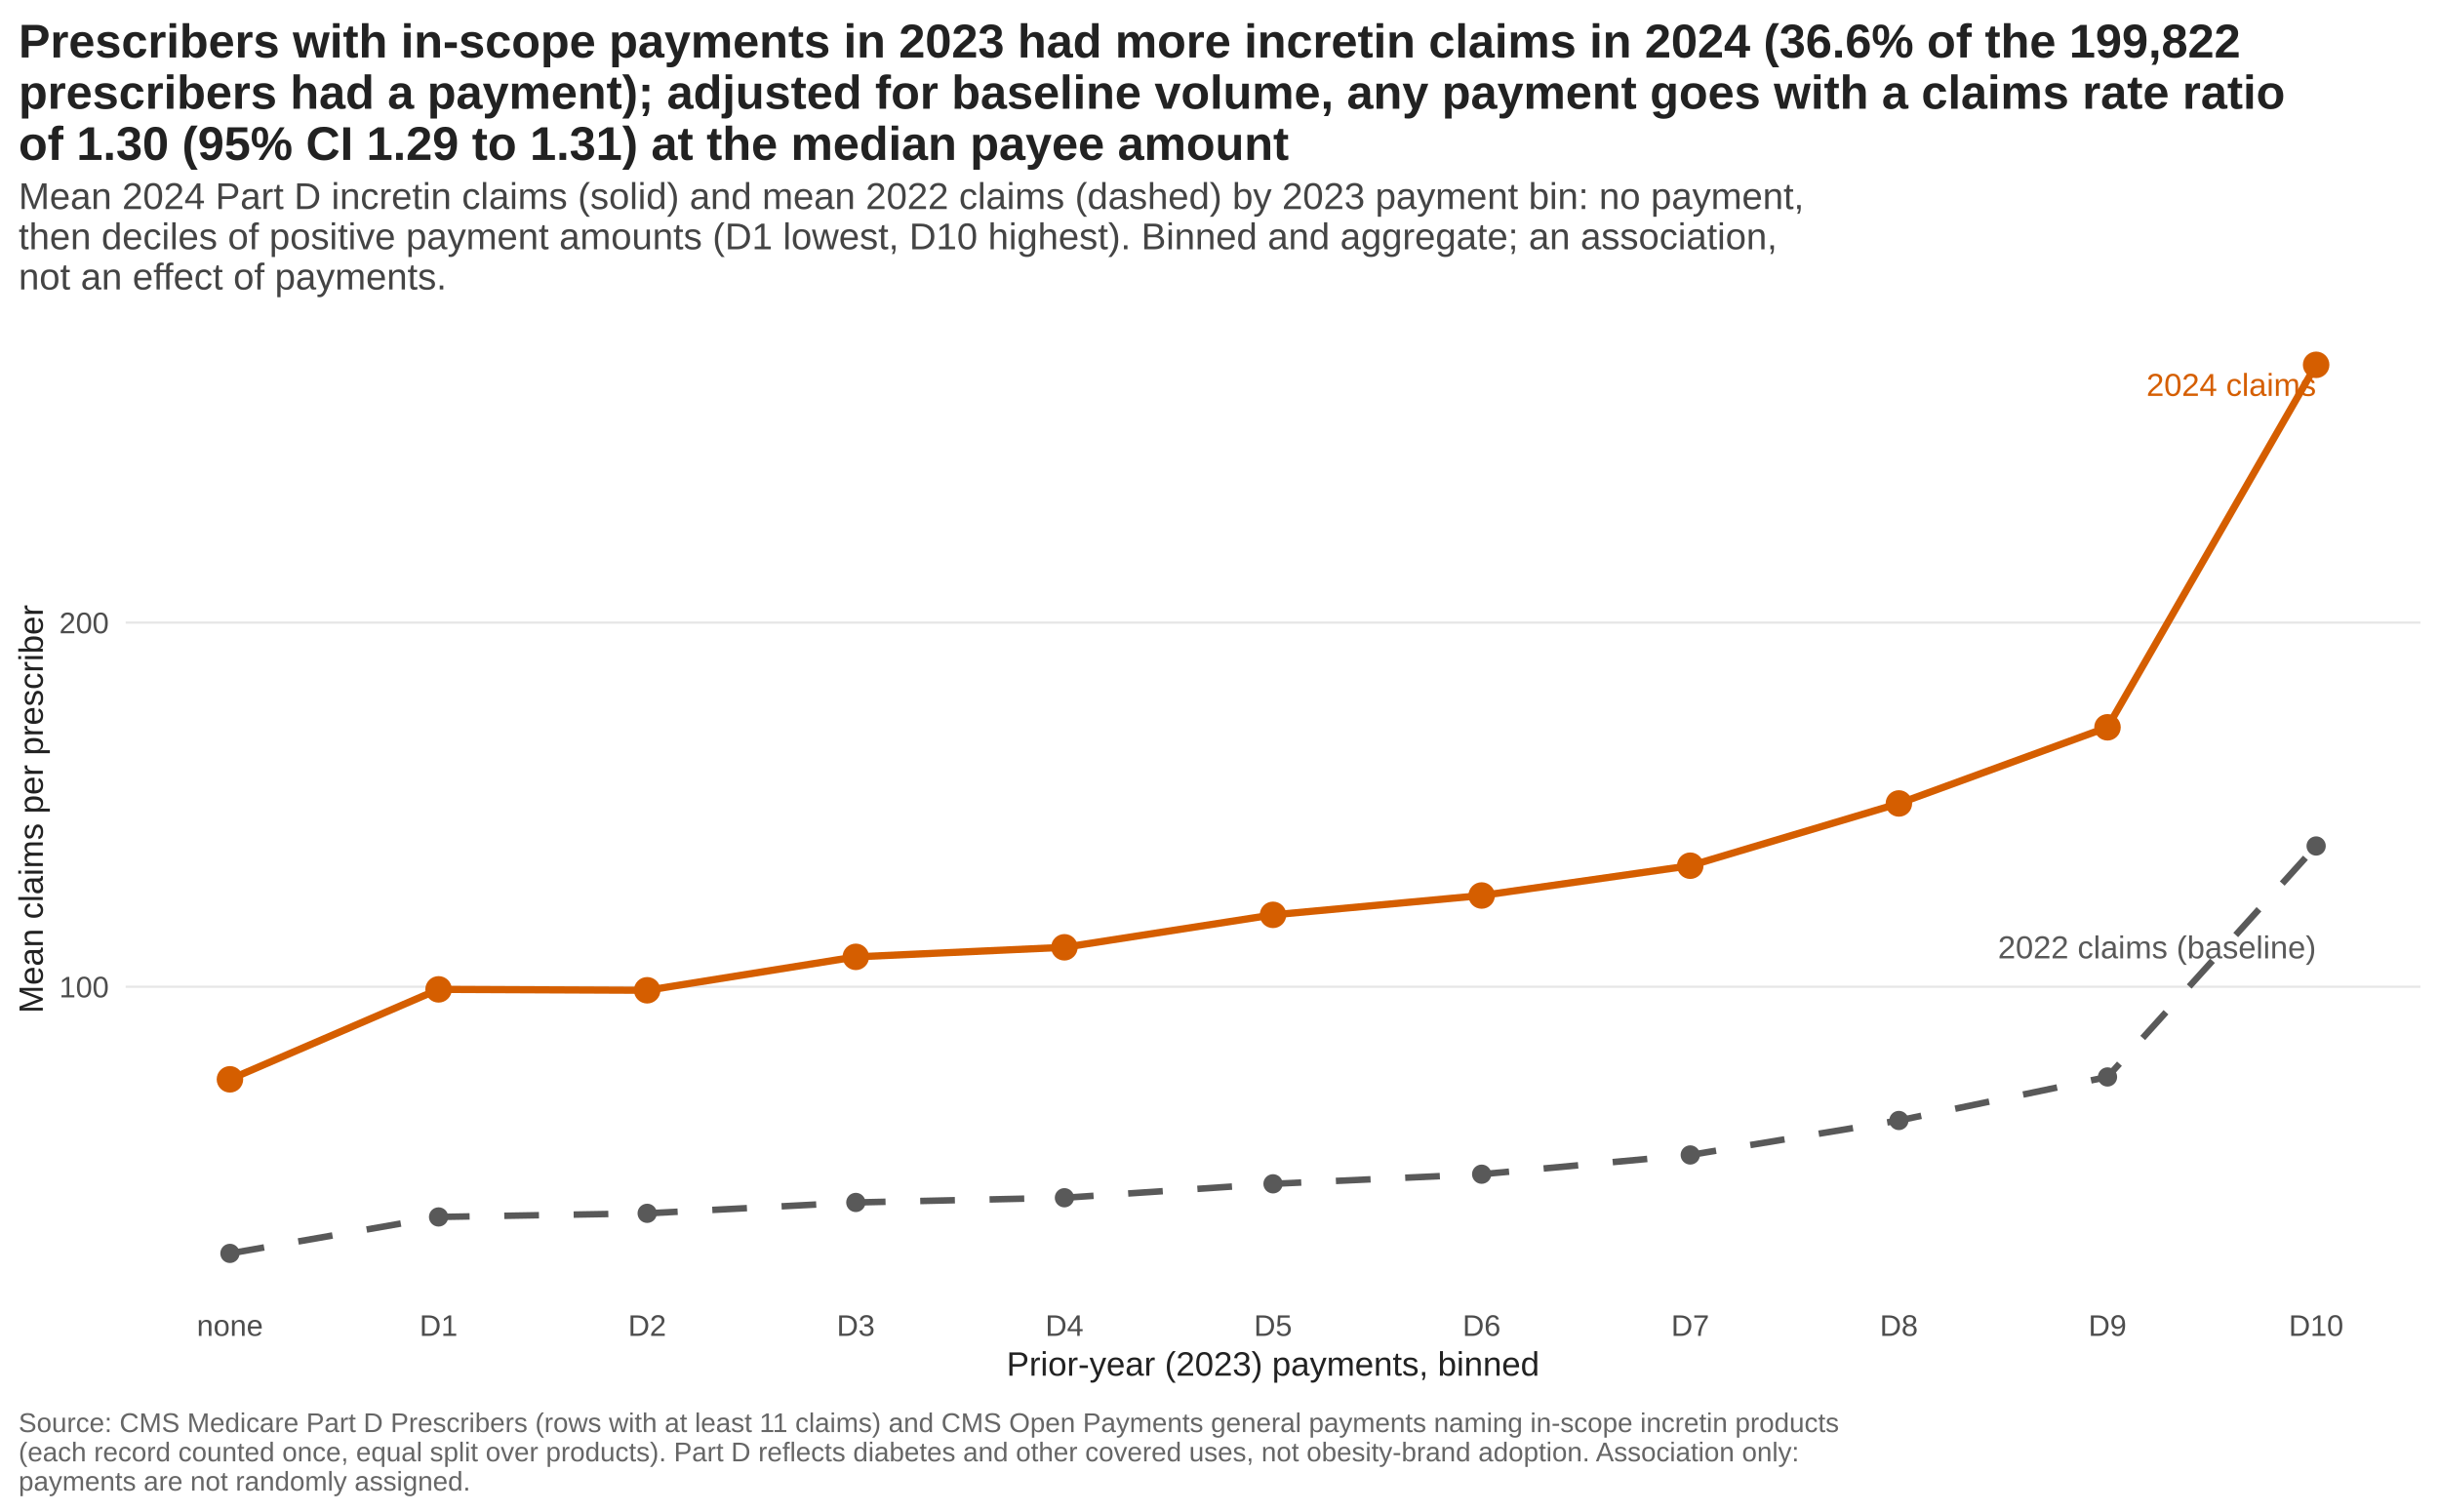
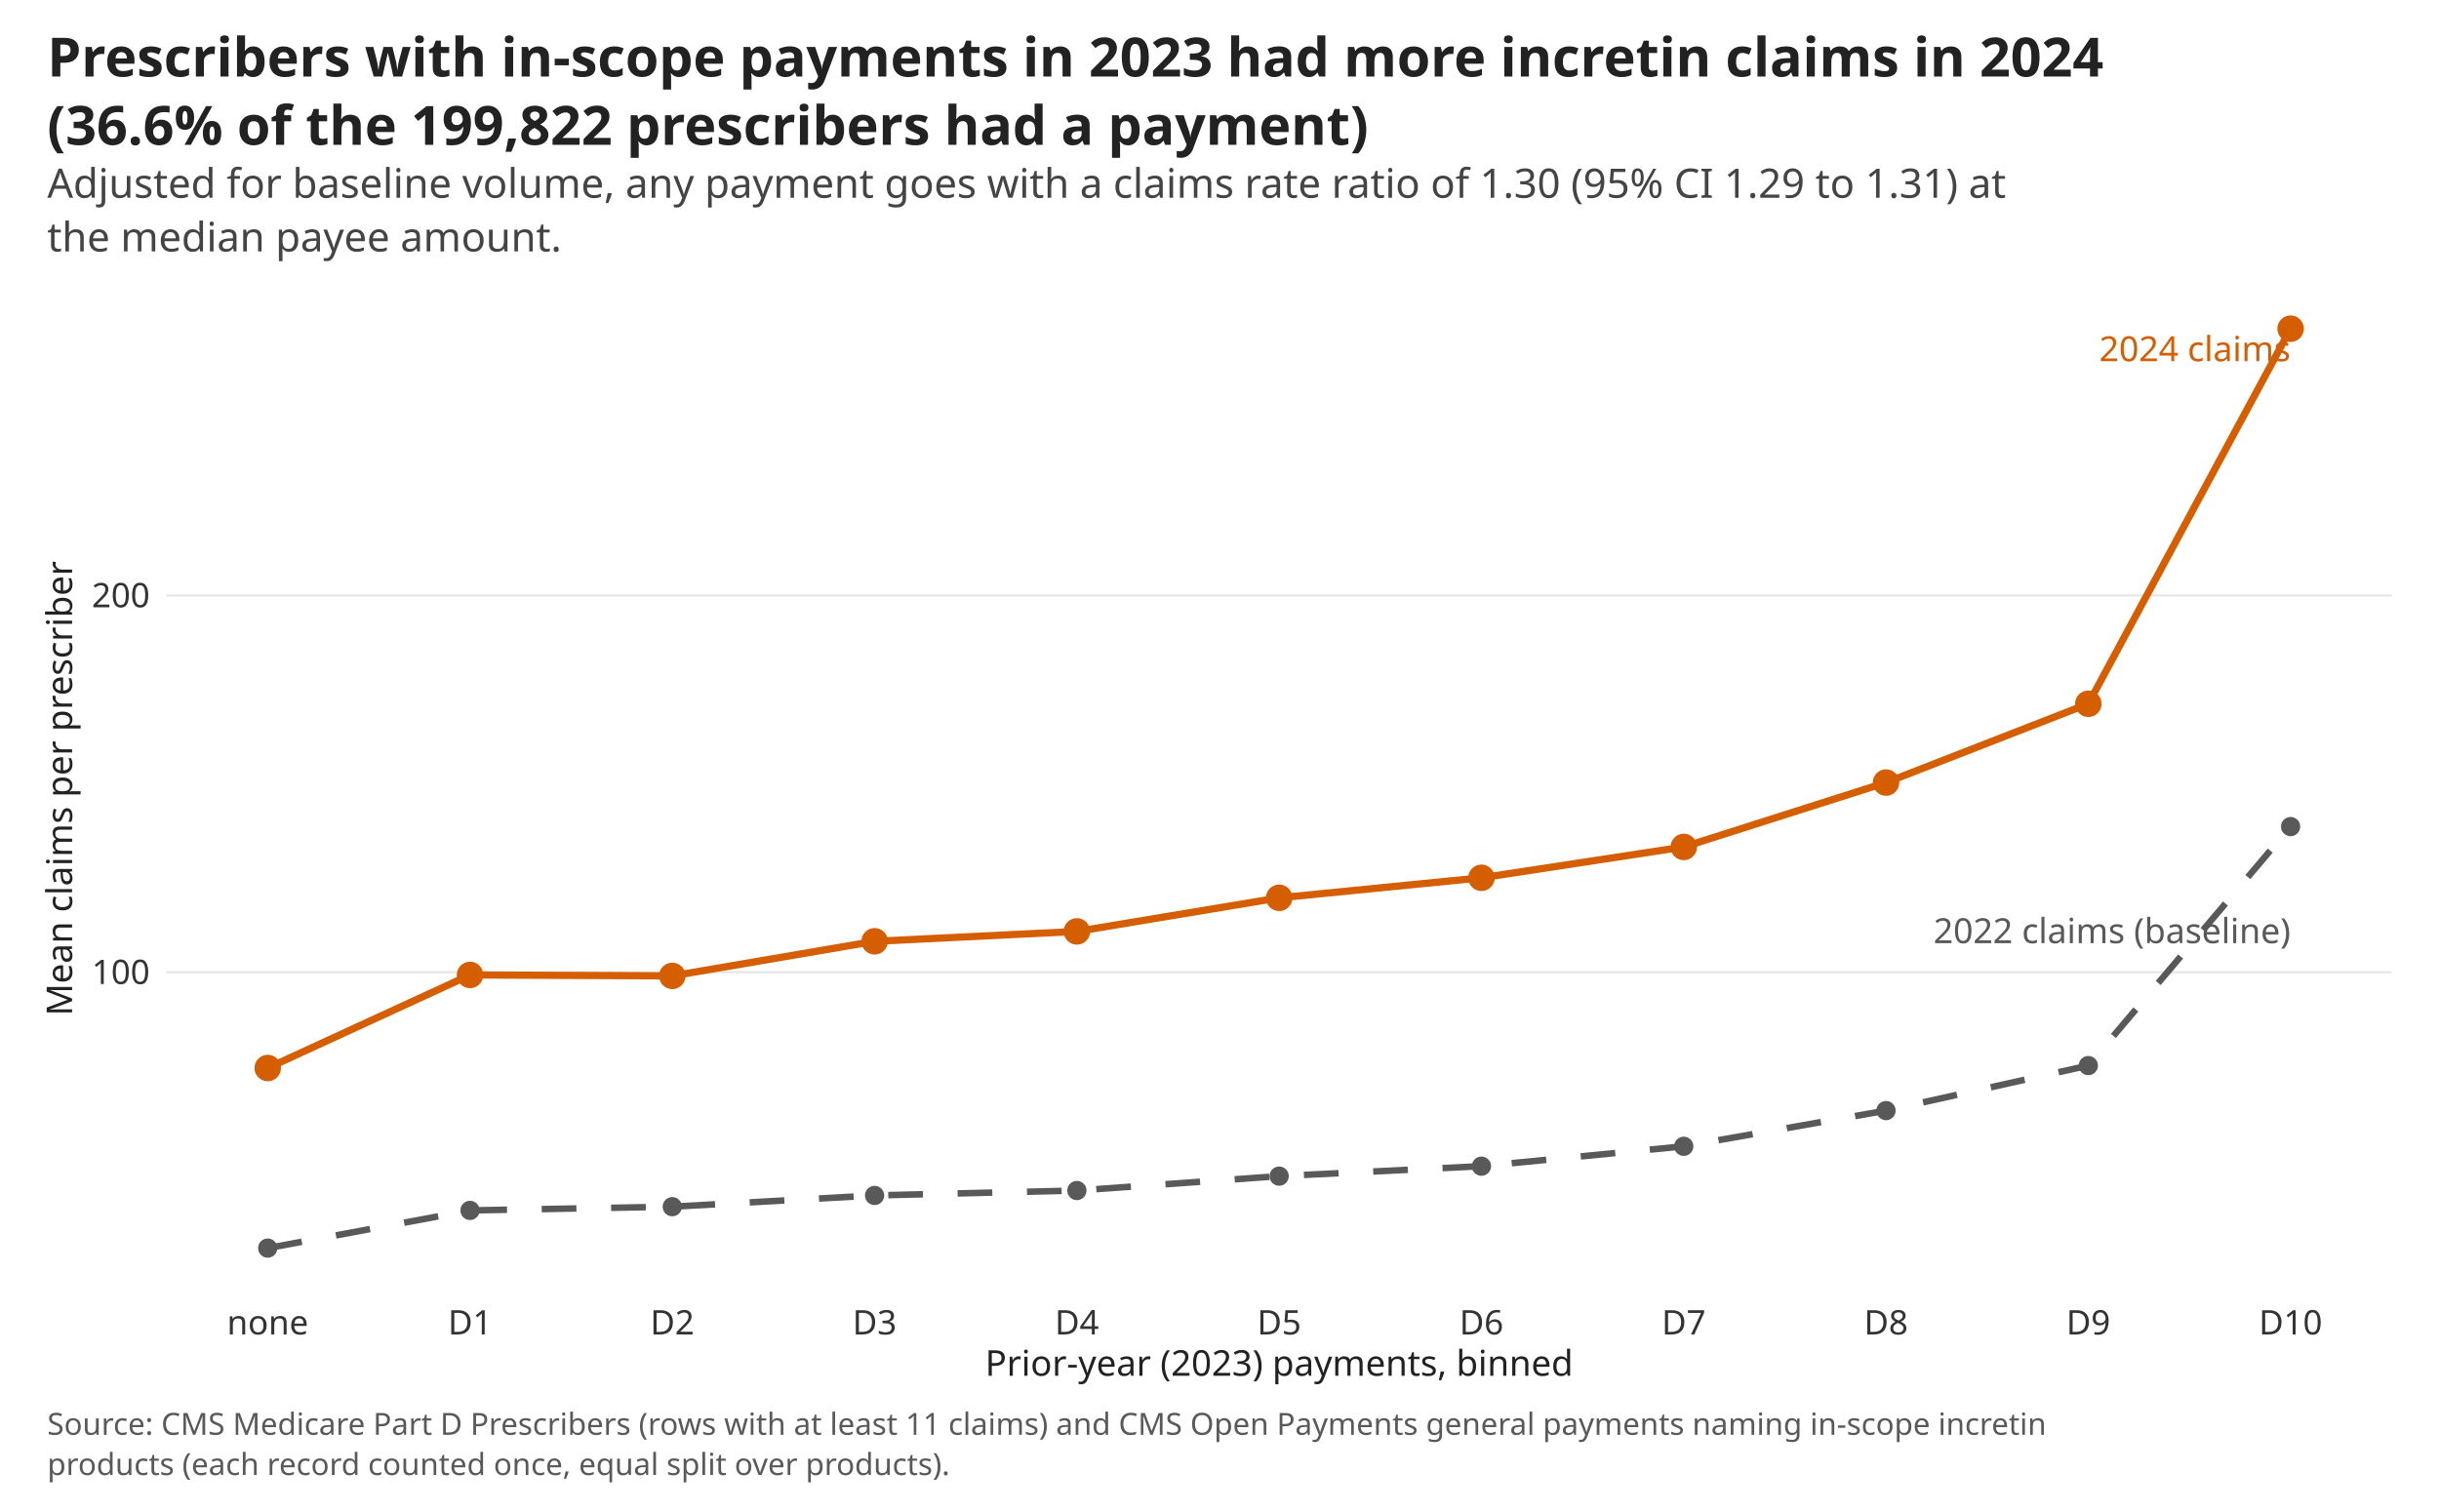
<svg xmlns="http://www.w3.org/2000/svg" width="720.00pt" height="446.40pt" viewBox="0 0 720.00 446.40">
  <g class="svglite">
    <defs>
      <style type="text/css">
    .svglite line, .svglite polyline, .svglite polygon, .svglite path, .svglite rect, .svglite circle {
      fill: none;
      stroke: #000000;
      stroke-linecap: round;
      stroke-linejoin: round;
      stroke-miterlimit: 10.00;
    }
    .svglite text {
      white-space: pre;
    }
    .svglite g.glyphgroup path {
      fill: inherit;
      stroke: none;
    }
  </style>
    </defs>
    <rect width="100%" height="100%" style="stroke: none; fill: #FFFFFF;" />
    <defs>
      <clipPath id="cpMC4wMHw3MjAuMDB8MC4wMHw0NDYuNDA=">
        <rect x="0.00" y="0.00" width="720.00" height="446.40" />
      </clipPath>
    </defs>
    <g clip-path="url(#cpMC4wMHw3MjAuMDB8MC4wMHw0NDYuNDA=)">
-       <rect x="0.00" y="0.00" width="720.00" height="446.40" style="stroke-width: 1.07; stroke: none; fill: #FFFFFF;" />
+       <rect x="0.00" y="-0" width="720.00" height="446.40" style="stroke-width: 1.07; stroke: none; fill: #FFFFFF;" />
    </g>
    <defs>
-       <clipPath id="cpMzcuMDl8NzE0LjUyfDk0LjYwfDM4My4xNw==">
-         <rect x="37.09" y="94.60" width="677.43" height="288.57" />
+       <clipPath id="cpNDkuMTd8NzA2LjA1fDgzLjQ3fDM4Mi4wNw==">
+         <rect x="49.17" y="83.47" width="656.88" height="298.60" />
      </clipPath>
    </defs>
-     <g clip-path="url(#cpMzcuMDl8NzE0LjUyfDk0LjYwfDM4My4xNw==)">
-       <polyline points="37.09,291.32 714.52,291.32 " style="stroke-width: 0.64; stroke: #E6E6E6; stroke-linecap: butt;" />
-       <polyline points="37.09,183.82 714.52,183.82 " style="stroke-width: 0.64; stroke: #E6E6E6; stroke-linecap: butt;" />
-       <polyline points="67.88,318.66 129.47,292.10 191.05,292.37 252.64,282.50 314.22,279.68 375.80,270.10 437.39,264.39 498.97,255.59 560.56,237.21 622.14,214.73 683.73,107.71 " style="stroke-width: 2.13; stroke: #D55E00; stroke-linecap: butt;" />
-       <circle cx="67.88" cy="318.66" r="3.56" style="stroke-width: 0.71; stroke: #D55E00; fill: #D55E00;" />
-       <circle cx="129.47" cy="292.10" r="3.56" style="stroke-width: 0.71; stroke: #D55E00; fill: #D55E00;" />
-       <circle cx="191.05" cy="292.37" r="3.56" style="stroke-width: 0.71; stroke: #D55E00; fill: #D55E00;" />
-       <circle cx="252.64" cy="282.50" r="3.56" style="stroke-width: 0.71; stroke: #D55E00; fill: #D55E00;" />
-       <circle cx="314.22" cy="279.68" r="3.56" style="stroke-width: 0.71; stroke: #D55E00; fill: #D55E00;" />
-       <circle cx="375.80" cy="270.10" r="3.56" style="stroke-width: 0.71; stroke: #D55E00; fill: #D55E00;" />
-       <circle cx="437.39" cy="264.39" r="3.56" style="stroke-width: 0.71; stroke: #D55E00; fill: #D55E00;" />
-       <circle cx="498.97" cy="255.59" r="3.56" style="stroke-width: 0.71; stroke: #D55E00; fill: #D55E00;" />
-       <circle cx="560.56" cy="237.21" r="3.56" style="stroke-width: 0.71; stroke: #D55E00; fill: #D55E00;" />
-       <circle cx="622.14" cy="214.73" r="3.56" style="stroke-width: 0.71; stroke: #D55E00; fill: #D55E00;" />
-       <circle cx="683.73" cy="107.71" r="3.56" style="stroke-width: 0.71; stroke: #D55E00; fill: #D55E00;" />
-       <polyline points="67.88,370.05 129.47,359.29 191.05,358.22 252.64,355.01 314.22,353.62 375.80,349.51 437.39,346.67 498.97,340.99 560.56,330.81 622.14,317.96 683.73,249.77 " style="stroke-width: 1.92; stroke: #595959; stroke-dasharray: 10.24,10.24; stroke-linecap: butt;" />
-       <circle cx="67.88" cy="370.05" r="2.49" style="stroke-width: 0.71; stroke: #595959; fill: #595959;" />
-       <circle cx="129.47" cy="359.29" r="2.49" style="stroke-width: 0.71; stroke: #595959; fill: #595959;" />
-       <circle cx="191.05" cy="358.22" r="2.49" style="stroke-width: 0.71; stroke: #595959; fill: #595959;" />
-       <circle cx="252.64" cy="355.01" r="2.49" style="stroke-width: 0.71; stroke: #595959; fill: #595959;" />
-       <circle cx="314.22" cy="353.62" r="2.49" style="stroke-width: 0.71; stroke: #595959; fill: #595959;" />
-       <circle cx="375.80" cy="349.51" r="2.49" style="stroke-width: 0.71; stroke: #595959; fill: #595959;" />
-       <circle cx="437.39" cy="346.67" r="2.49" style="stroke-width: 0.71; stroke: #595959; fill: #595959;" />
-       <circle cx="498.97" cy="340.99" r="2.49" style="stroke-width: 0.71; stroke: #595959; fill: #595959;" />
-       <circle cx="560.56" cy="330.81" r="2.49" style="stroke-width: 0.71; stroke: #595959; fill: #595959;" />
-       <circle cx="622.14" cy="317.96" r="2.49" style="stroke-width: 0.71; stroke: #595959; fill: #595959;" />
-       <circle cx="683.73" cy="249.77" r="2.49" style="stroke-width: 0.71; stroke: #595959; fill: #595959;" />
-       <text x="683.73" y="116.89" text-anchor="end" style="font-size: 9.39px;fill: #D55E00; font-family: &quot;Arial&quot;;" textLength="50.05px" lengthAdjust="spacingAndGlyphs">2024 claims</text>
-       <text x="683.73" y="282.94" text-anchor="end" style="font-size: 9.39px;fill: #595959; font-family: &quot;Arial&quot;;" textLength="93.84px" lengthAdjust="spacingAndGlyphs">2022 claims (baseline)</text>
+     <g clip-path="url(#cpNDkuMTd8NzA2LjA1fDgzLjQ3fDM4Mi4wNw==)">
+       <polyline points="49.17,287.03 706.05,287.03 " style="stroke-width: 0.64; stroke: #E6E6E6; stroke-linecap: butt;" />
+       <polyline points="49.17,175.80 706.05,175.80 " style="stroke-width: 0.64; stroke: #E6E6E6; stroke-linecap: butt;" />
+       <polyline points="79.03,315.32 138.75,287.84 198.46,288.12 258.18,277.91 317.90,274.99 377.61,265.07 437.33,259.16 497.05,250.05 556.76,231.04 616.48,207.78 676.19,97.04 " style="stroke-width: 2.13; stroke: #D55E00; stroke-linecap: butt;" />
+       <circle cx="79.03" cy="315.32" r="3.56" style="stroke-width: 0.71; stroke: #D55E00; fill: #D55E00;" />
+       <circle cx="138.75" cy="287.84" r="3.56" style="stroke-width: 0.71; stroke: #D55E00; fill: #D55E00;" />
+       <circle cx="198.46" cy="288.12" r="3.56" style="stroke-width: 0.71; stroke: #D55E00; fill: #D55E00;" />
+       <circle cx="258.18" cy="277.91" r="3.56" style="stroke-width: 0.71; stroke: #D55E00; fill: #D55E00;" />
+       <circle cx="317.90" cy="274.99" r="3.56" style="stroke-width: 0.71; stroke: #D55E00; fill: #D55E00;" />
+       <circle cx="377.61" cy="265.07" r="3.56" style="stroke-width: 0.71; stroke: #D55E00; fill: #D55E00;" />
+       <circle cx="437.33" cy="259.16" r="3.56" style="stroke-width: 0.71; stroke: #D55E00; fill: #D55E00;" />
+       <circle cx="497.05" cy="250.05" r="3.56" style="stroke-width: 0.71; stroke: #D55E00; fill: #D55E00;" />
+       <circle cx="556.76" cy="231.04" r="3.56" style="stroke-width: 0.71; stroke: #D55E00; fill: #D55E00;" />
+       <circle cx="616.48" cy="207.78" r="3.56" style="stroke-width: 0.71; stroke: #D55E00; fill: #D55E00;" />
+       <circle cx="676.19" cy="97.04" r="3.56" style="stroke-width: 0.71; stroke: #D55E00; fill: #D55E00;" />
+       <polyline points="79.03,368.49 138.75,357.36 198.46,356.26 258.18,352.94 317.90,351.49 377.61,347.24 437.33,344.30 497.05,338.43 556.76,327.89 616.48,314.60 676.19,244.04 " style="stroke-width: 1.92; stroke: #595959; stroke-dasharray: 10.24,10.24; stroke-linecap: butt;" />
+       <circle cx="79.03" cy="368.49" r="2.49" style="stroke-width: 0.71; stroke: #595959; fill: #595959;" />
+       <circle cx="138.75" cy="357.36" r="2.49" style="stroke-width: 0.71; stroke: #595959; fill: #595959;" />
+       <circle cx="198.46" cy="356.26" r="2.49" style="stroke-width: 0.71; stroke: #595959; fill: #595959;" />
+       <circle cx="258.18" cy="352.94" r="2.49" style="stroke-width: 0.71; stroke: #595959; fill: #595959;" />
+       <circle cx="317.90" cy="351.49" r="2.49" style="stroke-width: 0.71; stroke: #595959; fill: #595959;" />
+       <circle cx="377.61" cy="347.24" r="2.49" style="stroke-width: 0.71; stroke: #595959; fill: #595959;" />
+       <circle cx="437.33" cy="344.30" r="2.49" style="stroke-width: 0.71; stroke: #595959; fill: #595959;" />
+       <circle cx="497.05" cy="338.43" r="2.49" style="stroke-width: 0.71; stroke: #595959; fill: #595959;" />
+       <circle cx="556.76" cy="327.89" r="2.49" style="stroke-width: 0.71; stroke: #595959; fill: #595959;" />
+       <circle cx="616.48" cy="314.60" r="2.49" style="stroke-width: 0.71; stroke: #595959; fill: #595959;" />
+       <circle cx="676.19" cy="244.04" r="2.49" style="stroke-width: 0.71; stroke: #595959; fill: #595959;" />
+       <text x="676.19" y="106.64" text-anchor="end" style="font-size: 10.24px;fill: #D55E00; font-family: &quot;IBM Plex Sans&quot;;" textLength="56.86px" lengthAdjust="spacingAndGlyphs">2024 claims</text>
+       <text x="676.19" y="278.45" text-anchor="end" style="font-size: 10.24px;fill: #595959; font-family: &quot;IBM Plex Sans&quot;;" textLength="104.92px" lengthAdjust="spacingAndGlyphs">2022 claims (baseline)</text>
    </g>
    <g clip-path="url(#cpMC4wMHw3MjAuMDB8MC4wMHw0NDYuNDA=)">
-       <text x="32.16" y="294.47" text-anchor="end" style="font-size: 8.80px;fill: #4D4D4D; font-family: &quot;Arial&quot;;" textLength="14.67px" lengthAdjust="spacingAndGlyphs">100</text>
-       <text x="32.16" y="186.97" text-anchor="end" style="font-size: 8.80px;fill: #4D4D4D; font-family: &quot;Arial&quot;;" textLength="14.67px" lengthAdjust="spacingAndGlyphs">200</text>
-       <text x="67.88" y="394.40" text-anchor="middle" style="font-size: 8.80px;fill: #4D4D4D; font-family: &quot;Arial&quot;;" textLength="19.56px" lengthAdjust="spacingAndGlyphs">none</text>
-       <text x="129.47" y="394.40" text-anchor="middle" style="font-size: 8.80px;fill: #4D4D4D; font-family: &quot;Arial&quot;;" textLength="11.25px" lengthAdjust="spacingAndGlyphs">D1</text>
-       <text x="191.05" y="394.40" text-anchor="middle" style="font-size: 8.80px;fill: #4D4D4D; font-family: &quot;Arial&quot;;" textLength="11.25px" lengthAdjust="spacingAndGlyphs">D2</text>
-       <text x="252.64" y="394.40" text-anchor="middle" style="font-size: 8.80px;fill: #4D4D4D; font-family: &quot;Arial&quot;;" textLength="11.25px" lengthAdjust="spacingAndGlyphs">D3</text>
-       <text x="314.22" y="394.40" text-anchor="middle" style="font-size: 8.80px;fill: #4D4D4D; font-family: &quot;Arial&quot;;" textLength="11.25px" lengthAdjust="spacingAndGlyphs">D4</text>
-       <text x="375.80" y="394.40" text-anchor="middle" style="font-size: 8.80px;fill: #4D4D4D; font-family: &quot;Arial&quot;;" textLength="11.25px" lengthAdjust="spacingAndGlyphs">D5</text>
-       <text x="437.39" y="394.40" text-anchor="middle" style="font-size: 8.80px;fill: #4D4D4D; font-family: &quot;Arial&quot;;" textLength="11.25px" lengthAdjust="spacingAndGlyphs">D6</text>
-       <text x="498.97" y="394.40" text-anchor="middle" style="font-size: 8.80px;fill: #4D4D4D; font-family: &quot;Arial&quot;;" textLength="11.25px" lengthAdjust="spacingAndGlyphs">D7</text>
-       <text x="560.56" y="394.40" text-anchor="middle" style="font-size: 8.80px;fill: #4D4D4D; font-family: &quot;Arial&quot;;" textLength="11.25px" lengthAdjust="spacingAndGlyphs">D8</text>
-       <text x="622.14" y="394.40" text-anchor="middle" style="font-size: 8.80px;fill: #4D4D4D; font-family: &quot;Arial&quot;;" textLength="11.25px" lengthAdjust="spacingAndGlyphs">D9</text>
-       <text x="683.73" y="394.40" text-anchor="middle" style="font-size: 8.80px;fill: #4D4D4D; font-family: &quot;Arial&quot;;" textLength="16.14px" lengthAdjust="spacingAndGlyphs">D10</text>
-       <text x="375.80" y="406.15" text-anchor="middle" style="font-size: 10.00px;fill: #222222; font-family: &quot;Arial&quot;;" textLength="157.31px" lengthAdjust="spacingAndGlyphs">Prior-year (2023) payments, binned</text>
-       <text transform="translate(12.64,238.88) rotate(-90)" text-anchor="middle" style="font-size: 10.00px;fill: #222222; font-family: &quot;Arial&quot;;" textLength="120.59px" lengthAdjust="spacingAndGlyphs">Mean claims per prescriber</text>
-       <text x="5.48" y="61.71" style="font-size: 11.00px;fill: #444444; font-family: &quot;Arial&quot;;" textLength="527.41px" lengthAdjust="spacingAndGlyphs">Mean 2024 Part D incretin claims (solid) and mean 2022 claims (dashed) by 2023 payment bin: no payment,</text>
-       <text x="5.48" y="73.59" style="font-size: 11.00px;fill: #444444; font-family: &quot;Arial&quot;;" textLength="519.56px" lengthAdjust="spacingAndGlyphs">then deciles of positive payment amounts (D1 lowest, D10 highest). Binned and aggregate; an association,</text>
-       <text x="5.48" y="85.47" style="font-size: 11.00px;fill: #444444; font-family: &quot;Arial&quot;;" textLength="126.52px" lengthAdjust="spacingAndGlyphs">not an effect of payments.</text>
-       <text x="5.48" y="16.97" style="font-size: 14.00px; font-weight: bold;fill: #222222; font-family: &quot;Arial&quot;;" textLength="655.72px" lengthAdjust="spacingAndGlyphs">Prescribers with in-scope payments in 2023 had more incretin claims in 2024 (36.6% of the 199,822</text>
-       <text x="5.48" y="32.09" style="font-size: 14.00px; font-weight: bold;fill: #222222; font-family: &quot;Arial&quot;;" textLength="668.86px" lengthAdjust="spacingAndGlyphs">prescribers had a payment); adjusted for baseline volume, any payment goes with a claims rate ratio</text>
-       <text x="5.48" y="47.21" style="font-size: 14.00px; font-weight: bold;fill: #222222; font-family: &quot;Arial&quot;;" textLength="374.86px" lengthAdjust="spacingAndGlyphs">of 1.30 (95% CI 1.29 to 1.31) at the median payee amount</text>
-       <text x="5.48" y="422.80" style="font-size: 8.00px;fill: #666666; font-family: &quot;Arial&quot;;" textLength="537.75px" lengthAdjust="spacingAndGlyphs">Source: CMS Medicare Part D Prescribers (rows with at least 11 claims) and CMS Open Payments general payments naming in-scope incretin products</text>
-       <text x="5.48" y="431.44" style="font-size: 8.00px;fill: #666666; font-family: &quot;Arial&quot;;" textLength="525.91px" lengthAdjust="spacingAndGlyphs">(each record counted once, equal split over products). Part D reflects diabetes and other covered uses, not obesity-brand adoption. Association only:</text>
-       <text x="5.48" y="440.08" style="font-size: 8.00px;fill: #666666; font-family: &quot;Arial&quot;;" textLength="133.48px" lengthAdjust="spacingAndGlyphs">payments are not randomly assigned.</text>
+       <text x="44.24" y="290.52" text-anchor="end" style="font-size: 10.00px;fill: #333333; font-family: &quot;IBM Plex Sans&quot;;" textLength="18.00px" lengthAdjust="spacingAndGlyphs">100</text>
+       <text x="44.24" y="179.29" text-anchor="end" style="font-size: 10.00px;fill: #333333; font-family: &quot;IBM Plex Sans&quot;;" textLength="18.00px" lengthAdjust="spacingAndGlyphs">200</text>
+       <text x="79.03" y="393.98" text-anchor="middle" style="font-size: 10.00px;fill: #333333; font-family: &quot;IBM Plex Sans&quot;;" textLength="22.45px" lengthAdjust="spacingAndGlyphs">none</text>
+       <text x="138.75" y="393.98" text-anchor="middle" style="font-size: 10.00px;fill: #333333; font-family: &quot;IBM Plex Sans&quot;;" textLength="12.70px" lengthAdjust="spacingAndGlyphs">D1</text>
+       <text x="198.46" y="393.98" text-anchor="middle" style="font-size: 10.00px;fill: #333333; font-family: &quot;IBM Plex Sans&quot;;" textLength="12.70px" lengthAdjust="spacingAndGlyphs">D2</text>
+       <text x="258.18" y="393.98" text-anchor="middle" style="font-size: 10.00px;fill: #333333; font-family: &quot;IBM Plex Sans&quot;;" textLength="12.70px" lengthAdjust="spacingAndGlyphs">D3</text>
+       <text x="317.90" y="393.98" text-anchor="middle" style="font-size: 10.00px;fill: #333333; font-family: &quot;IBM Plex Sans&quot;;" textLength="12.70px" lengthAdjust="spacingAndGlyphs">D4</text>
+       <text x="377.61" y="393.98" text-anchor="middle" style="font-size: 10.00px;fill: #333333; font-family: &quot;IBM Plex Sans&quot;;" textLength="12.70px" lengthAdjust="spacingAndGlyphs">D5</text>
+       <text x="437.33" y="393.98" text-anchor="middle" style="font-size: 10.00px;fill: #333333; font-family: &quot;IBM Plex Sans&quot;;" textLength="12.70px" lengthAdjust="spacingAndGlyphs">D6</text>
+       <text x="497.05" y="393.98" text-anchor="middle" style="font-size: 10.00px;fill: #333333; font-family: &quot;IBM Plex Sans&quot;;" textLength="12.70px" lengthAdjust="spacingAndGlyphs">D7</text>
+       <text x="556.76" y="393.98" text-anchor="middle" style="font-size: 10.00px;fill: #333333; font-family: &quot;IBM Plex Sans&quot;;" textLength="12.70px" lengthAdjust="spacingAndGlyphs">D8</text>
+       <text x="616.48" y="393.98" text-anchor="middle" style="font-size: 10.00px;fill: #333333; font-family: &quot;IBM Plex Sans&quot;;" textLength="12.70px" lengthAdjust="spacingAndGlyphs">D9</text>
+       <text x="676.19" y="393.98" text-anchor="middle" style="font-size: 10.00px;fill: #333333; font-family: &quot;IBM Plex Sans&quot;;" textLength="18.70px" lengthAdjust="spacingAndGlyphs">D10</text>
+       <text x="377.61" y="406.17" text-anchor="middle" style="font-size: 10.50px;fill: #222222; font-family: &quot;IBM Plex Sans&quot;;" textLength="168.36px" lengthAdjust="spacingAndGlyphs">Prior-year (2023) payments, binned</text>
+       <text transform="translate(21.28,232.77) rotate(-90)" text-anchor="middle" style="font-size: 10.50px;fill: #222222; font-family: &quot;IBM Plex Sans&quot;;" textLength="127.97px" lengthAdjust="spacingAndGlyphs">Mean claims per prescriber</text>
+       <text x="13.95" y="58.39" style="font-size: 12.00px;fill: #444444; font-family: &quot;IBM Plex Sans&quot;;" textLength="560.11px" lengthAdjust="spacingAndGlyphs">Adjusted for baseline volume, any payment goes with a claims rate ratio of 1.30 (95% CI 1.29 to 1.31) at</text>
+       <text x="13.95" y="74.23" style="font-size: 12.00px;fill: #444444; font-family: &quot;IBM Plex Sans&quot;;" textLength="143.45px" lengthAdjust="spacingAndGlyphs">the median payee amount.</text>
+       <text x="13.95" y="22.59" style="font-size: 16.00px; font-weight: 600;fill: #222222; font-family: &quot;Source Serif 4&quot;;" textLength="554.80px" lengthAdjust="spacingAndGlyphs">Prescribers with in-scope payments in 2023 had more incretin claims in 2024</text>
+       <text x="13.95" y="42.75" style="font-size: 16.00px; font-weight: 600;fill: #222222; font-family: &quot;Source Serif 4&quot;;" textLength="356.03px" lengthAdjust="spacingAndGlyphs">(36.6% of the 199,822 prescribers had a payment)</text>
+       <text x="13.95" y="423.60" style="font-size: 9.00px;fill: #595959; font-family: &quot;IBM Plex Sans&quot;;" textLength="565.52px" lengthAdjust="spacingAndGlyphs">Source: CMS Medicare Part D Prescribers (rows with at least 11 claims) and CMS Open Payments general payments naming in-scope incretin</text>
+       <text x="13.95" y="435.48" style="font-size: 9.00px;fill: #595959; font-family: &quot;IBM Plex Sans&quot;;" textLength="255.33px" lengthAdjust="spacingAndGlyphs">products (each record counted once, equal split over products).</text>
    </g>
  </g>
</svg>
